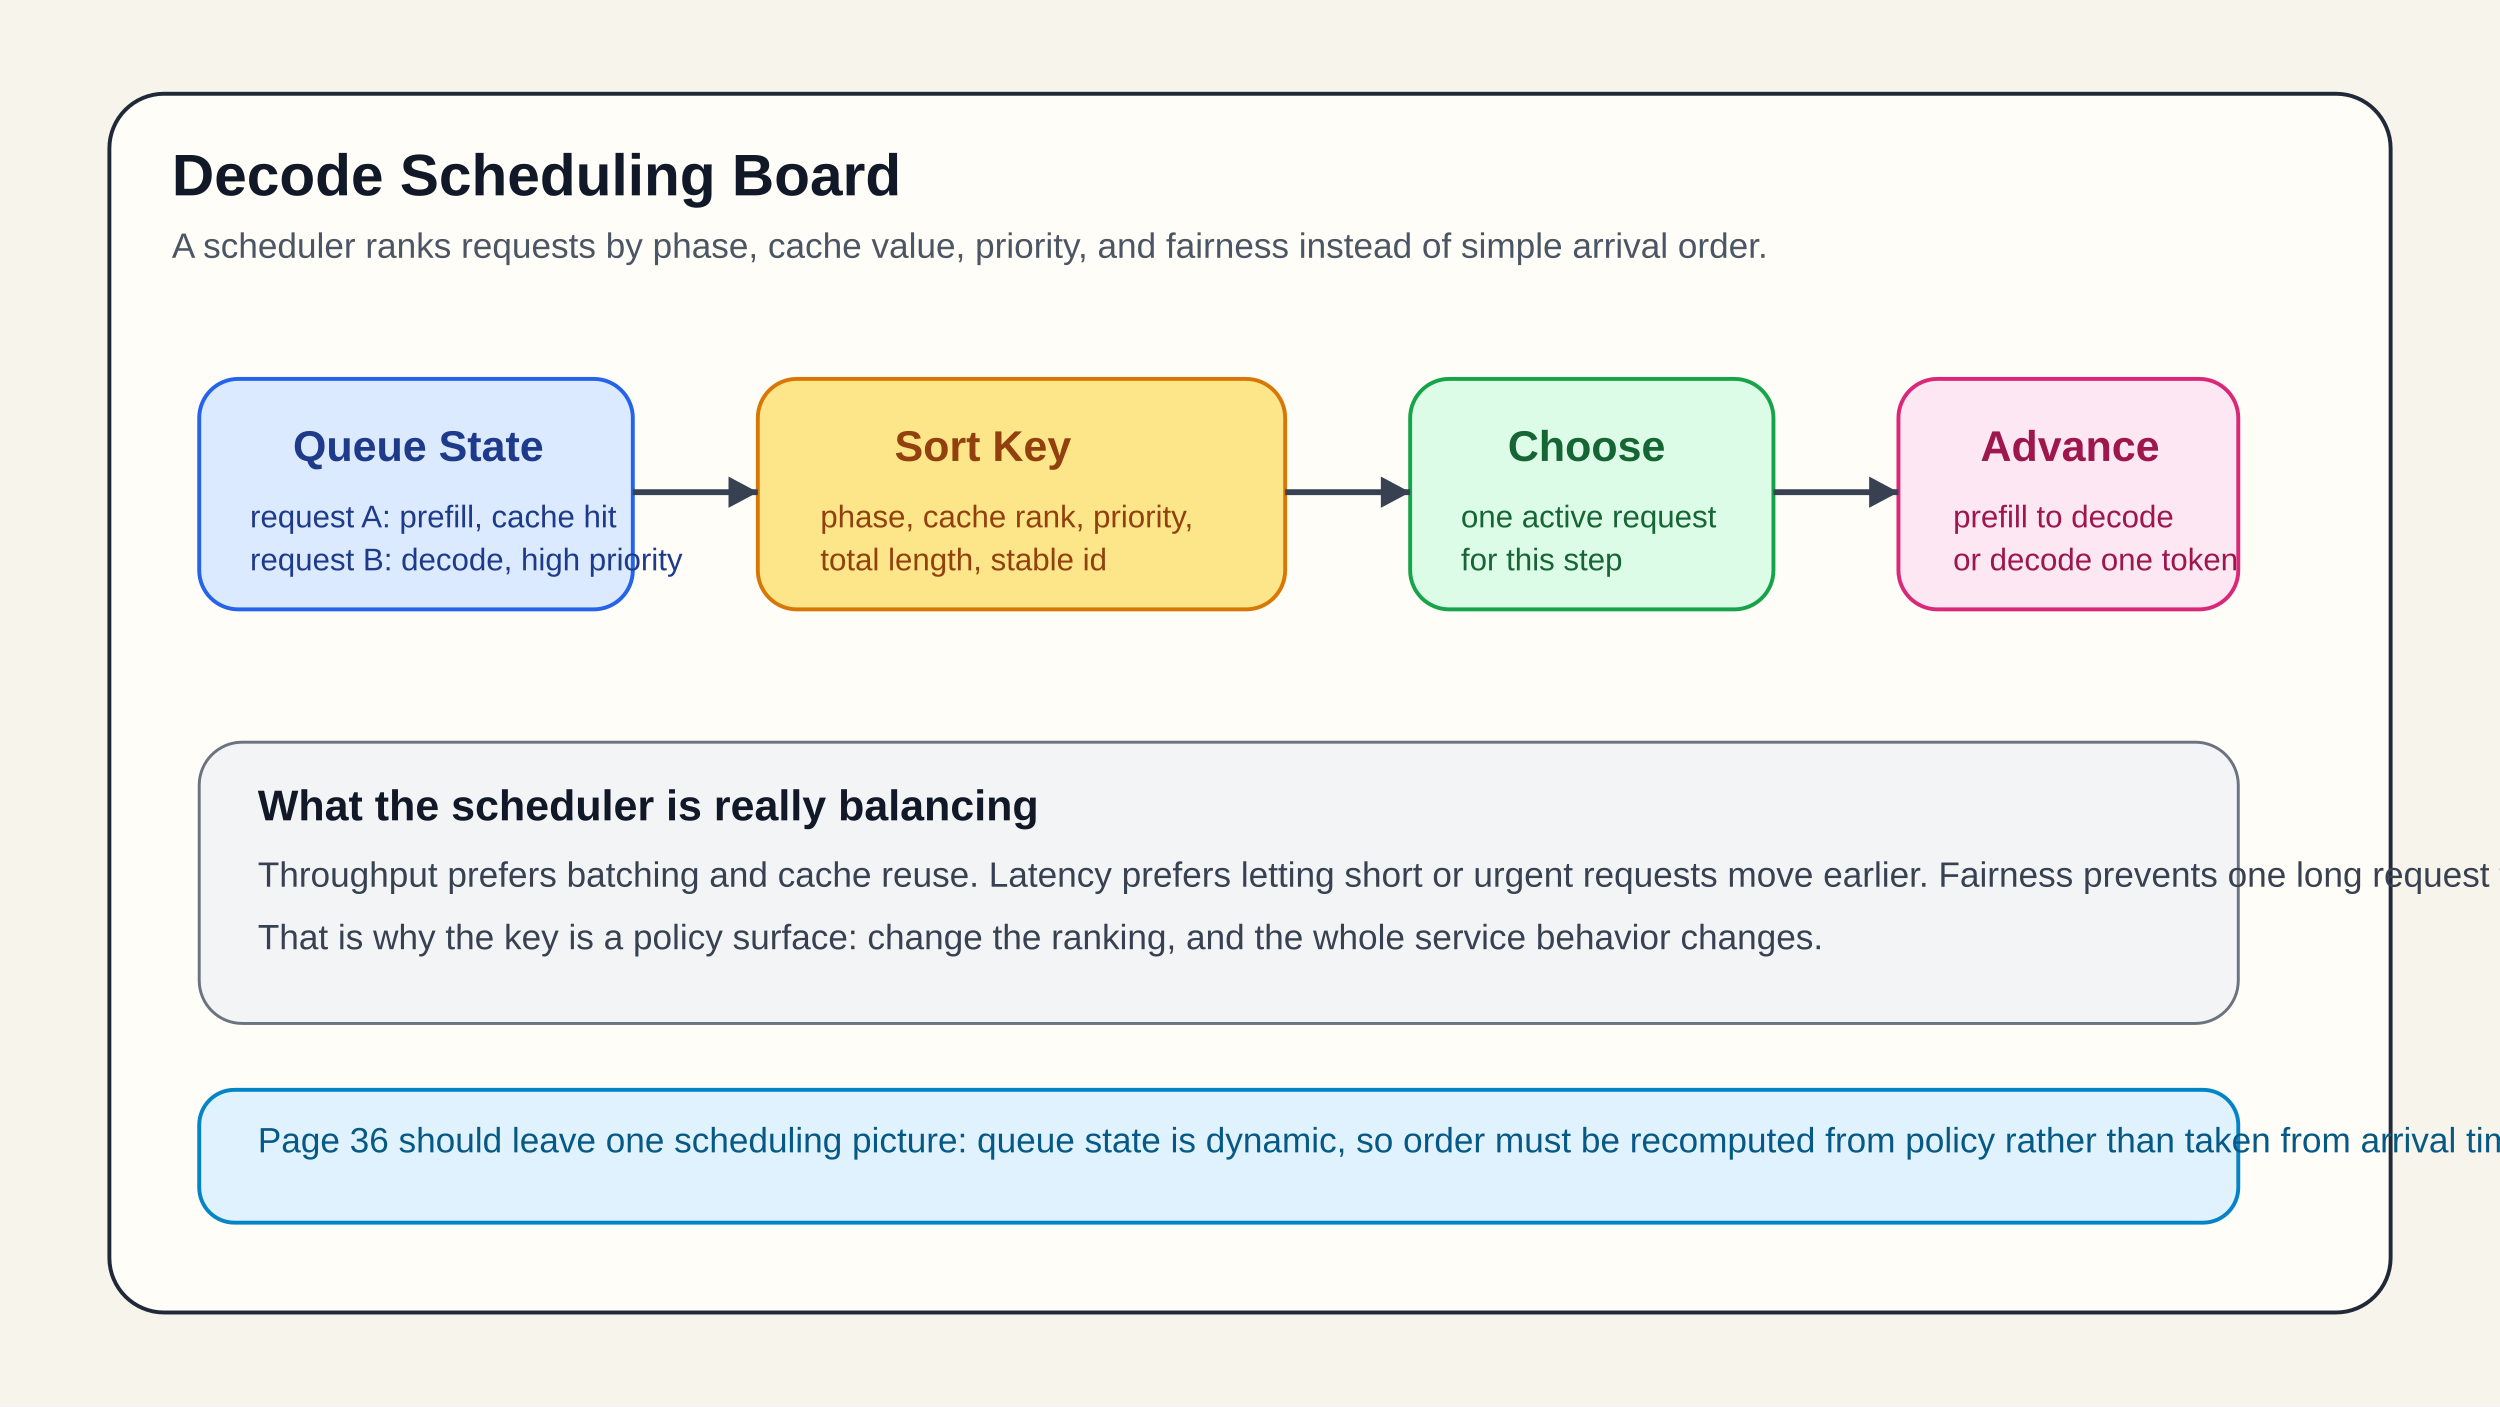
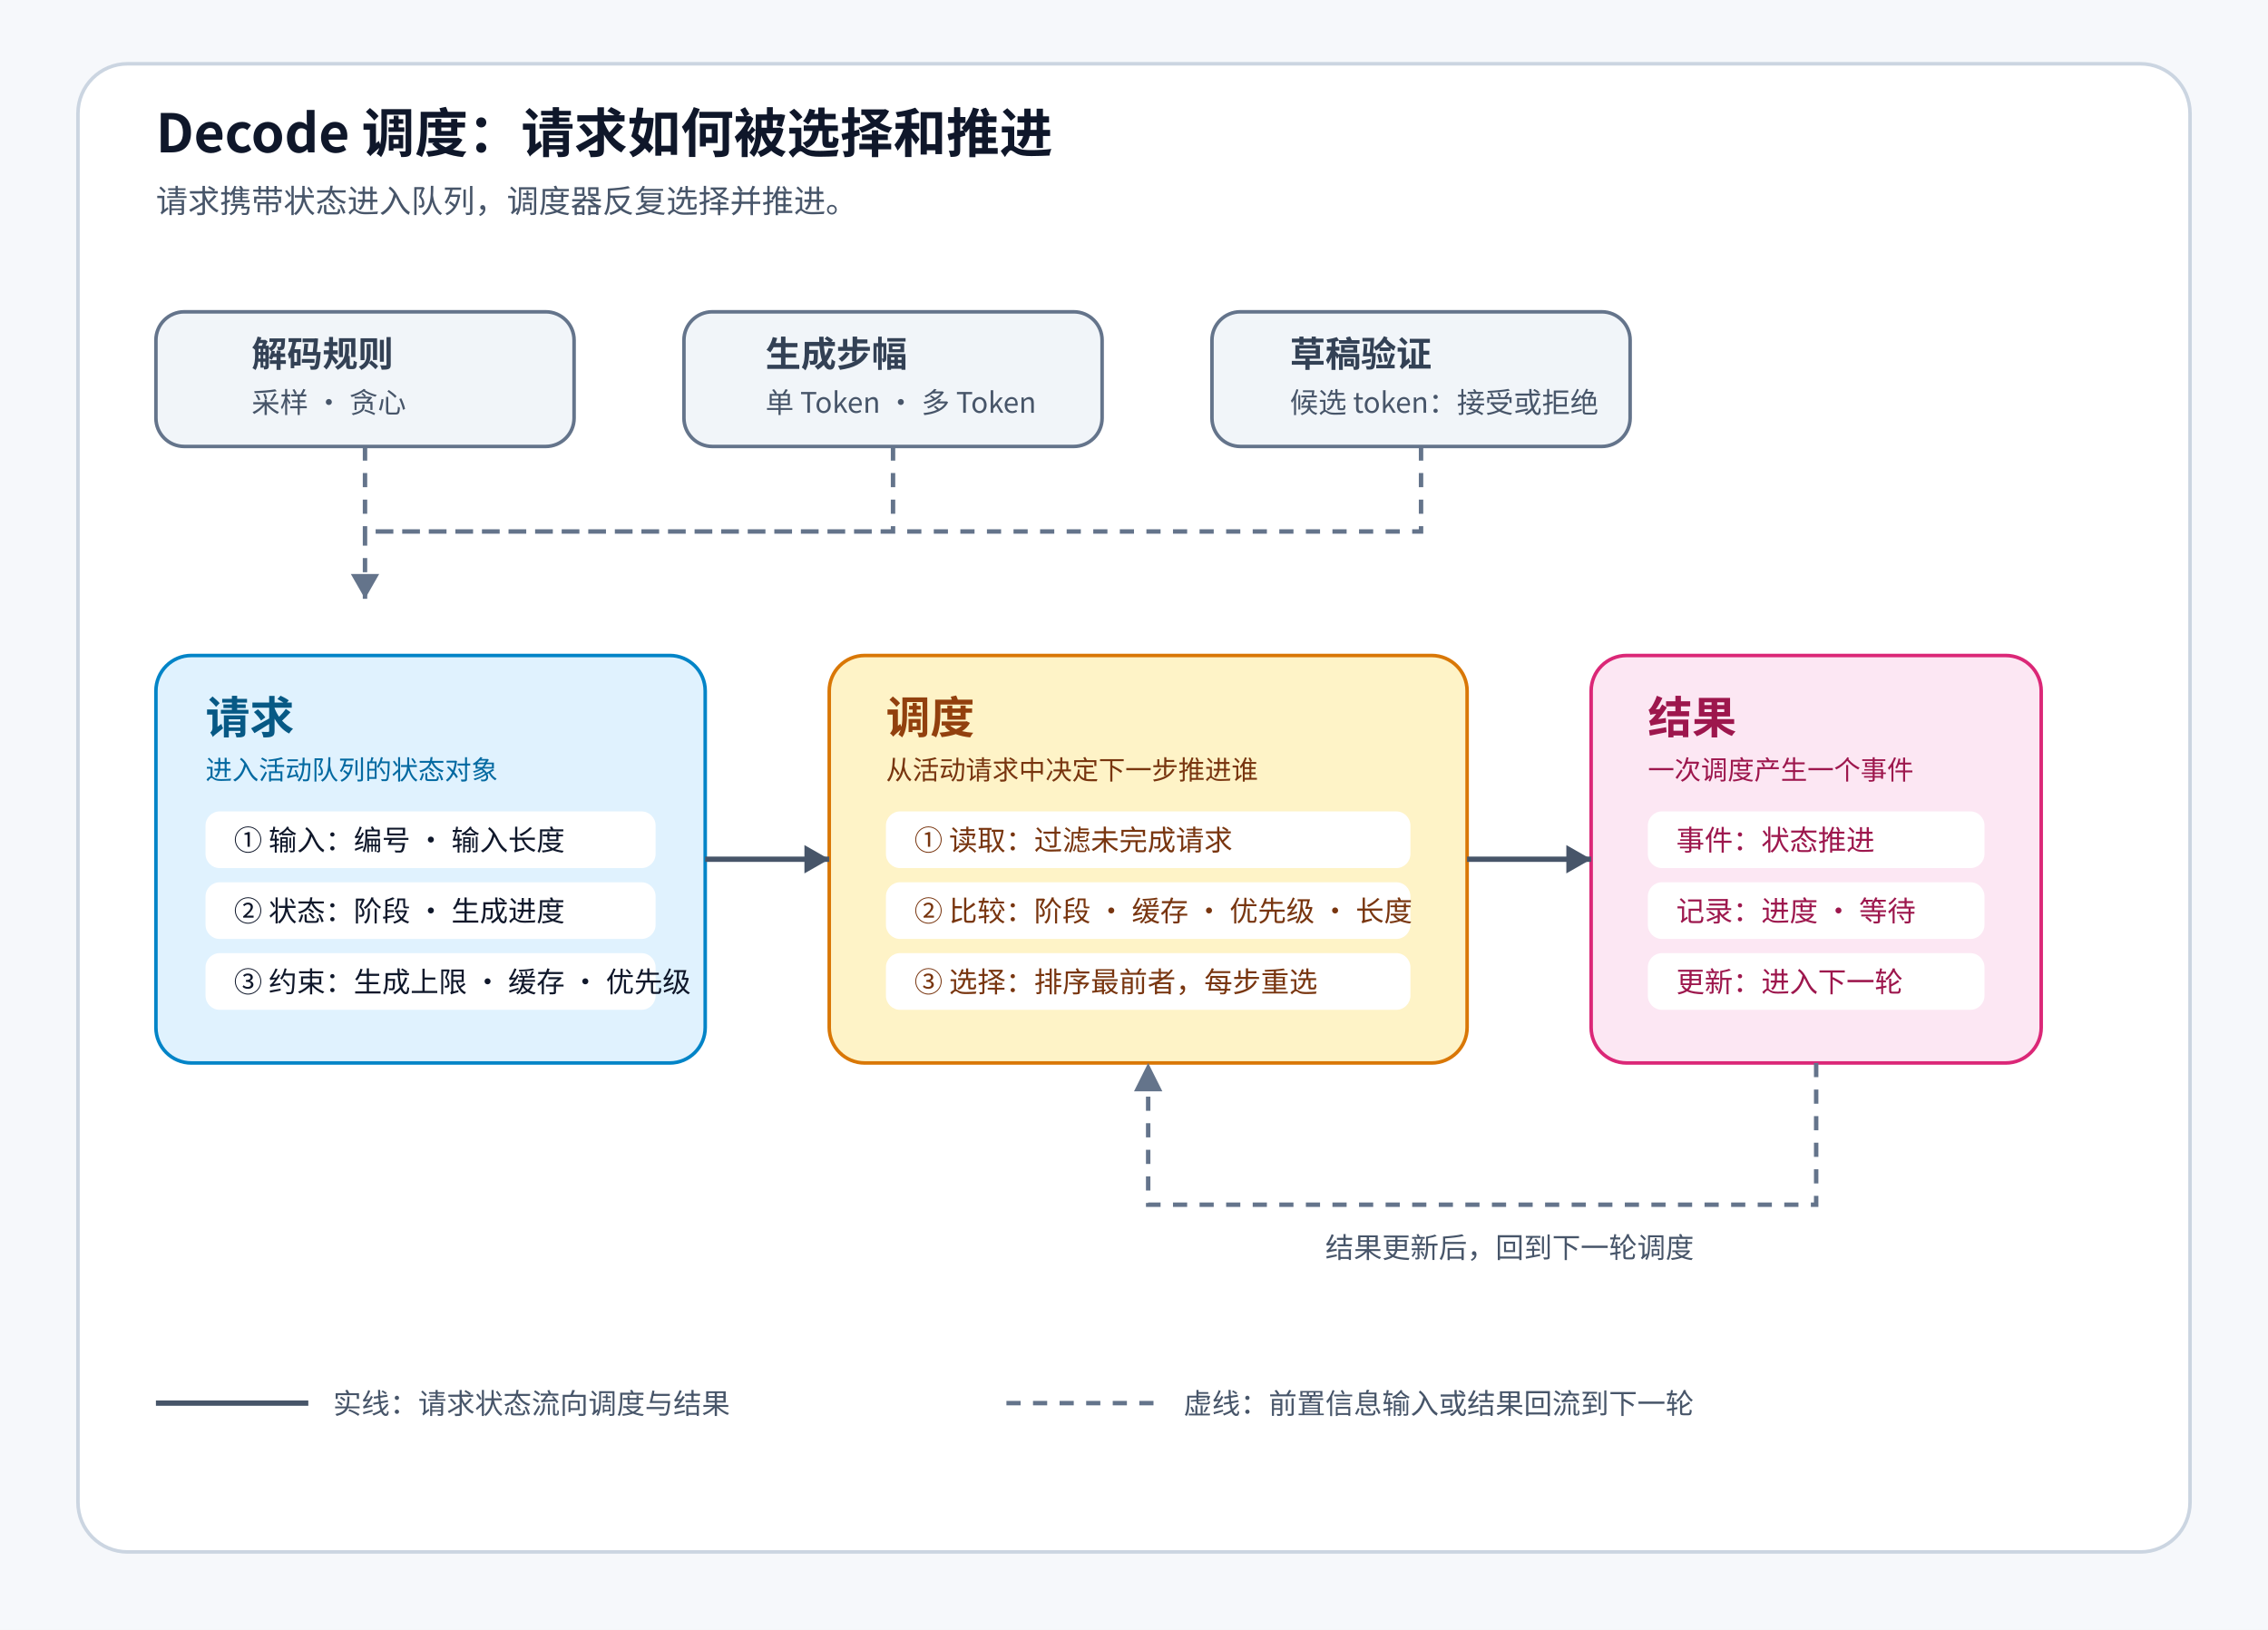
- <svg xmlns="http://www.w3.org/2000/svg" width="1280" height="720" viewBox="0 0 1280 720" fill="none">
-   <rect width="1280" height="720" fill="#F7F4EC" />
-   <rect x="56" y="48" width="1168" height="624" rx="28" fill="#FFFDF7" stroke="#1F2937" stroke-width="2" />
-   <text x="88" y="100" fill="#111827" font-size="30" font-family="Arial, sans-serif" font-weight="700">Decode Scheduling Board</text>
-   <text x="88" y="132" fill="#4B5563" font-size="18" font-family="Arial, sans-serif">A scheduler ranks requests by phase, cache value, priority, and fairness instead of simple arrival order.</text>
-   <rect x="102" y="194" width="222" height="118" rx="20" fill="#DBEAFE" stroke="#2563EB" stroke-width="2" />
-   <text x="150" y="236" fill="#1E3A8A" font-size="22" font-family="Arial, sans-serif" font-weight="700">Queue State</text>
-   <text x="128" y="270" fill="#1E3A8A" font-size="16" font-family="Arial, sans-serif">request A: prefill, cache hit</text>
-   <text x="128" y="292" fill="#1E3A8A" font-size="16" font-family="Arial, sans-serif">request B: decode, high priority</text>
-   <rect x="388" y="194" width="270" height="118" rx="20" fill="#FDE68A" stroke="#D97706" stroke-width="2" />
-   <text x="458" y="236" fill="#92400E" font-size="22" font-family="Arial, sans-serif" font-weight="700">Sort Key</text>
-   <text x="420" y="270" fill="#92400E" font-size="16" font-family="Arial, sans-serif">phase, cache rank, priority,</text>
-   <text x="420" y="292" fill="#92400E" font-size="16" font-family="Arial, sans-serif">total length, stable id</text>
-   <rect x="722" y="194" width="186" height="118" rx="20" fill="#DCFCE7" stroke="#16A34A" stroke-width="2" />
-   <text x="772" y="236" fill="#166534" font-size="22" font-family="Arial, sans-serif" font-weight="700">Choose</text>
-   <text x="748" y="270" fill="#166534" font-size="16" font-family="Arial, sans-serif">one active request</text>
-   <text x="748" y="292" fill="#166534" font-size="16" font-family="Arial, sans-serif">for this step</text>
-   <rect x="972" y="194" width="174" height="118" rx="20" fill="#FCE7F3" stroke="#DB2777" stroke-width="2" />
-   <text x="1014" y="236" fill="#9D174D" font-size="22" font-family="Arial, sans-serif" font-weight="700">Advance</text>
-   <text x="1000" y="270" fill="#9D174D" font-size="16" font-family="Arial, sans-serif">prefill to decode</text>
-   <text x="1000" y="292" fill="#9D174D" font-size="16" font-family="Arial, sans-serif">or decode one token</text>
-   <path d="M324 252H388" stroke="#374151" stroke-width="3" />
-   <path d="M658 252H722" stroke="#374151" stroke-width="3" />
-   <path d="M908 252H972" stroke="#374151" stroke-width="3" />
-   <path d="M373 244L388 252L373 260" fill="#374151" />
-   <path d="M707 244L722 252L707 260" fill="#374151" />
-   <path d="M957 244L972 252L957 260" fill="#374151" />
-   <rect x="102" y="380" width="1044" height="144" rx="22" fill="#F3F4F6" stroke="#6B7280" stroke-width="1.5" />
-   <text x="132" y="420" fill="#111827" font-size="22" font-family="Arial, sans-serif" font-weight="700">What the scheduler is really balancing</text>
-   <text x="132" y="454" fill="#374151" font-size="18" font-family="Arial, sans-serif">Throughput prefers batching and cache reuse. Latency prefers letting short or urgent requests move earlier. Fairness prevents one long request from occupying the front forever.</text>
-   <text x="132" y="486" fill="#374151" font-size="18" font-family="Arial, sans-serif">That is why the key is a policy surface: change the ranking, and the whole service behavior changes.</text>
-   <rect x="102" y="558" width="1044" height="68" rx="18" fill="#E0F2FE" stroke="#0284C7" stroke-width="2" />
-   <text x="132" y="590" fill="#075985" font-size="18" font-family="Arial, sans-serif">Page 36 should leave one scheduling picture: queue state is dynamic, so order must be recomputed from policy rather than taken from arrival time.</text>
+ <svg xmlns="http://www.w3.org/2000/svg" width="1280" height="920" viewBox="0 0 1280 920" fill="none">
+   <rect width="1280" height="920" fill="#F6F8FB" />
+   <rect x="44" y="36" width="1192" height="840" rx="28" fill="#FFFFFF" stroke="#CBD5E1" stroke-width="2" />
+   <text x="88" y="86" fill="#0F172A" font-size="30" font-family="Noto Sans CJK SC, Microsoft YaHei, Arial, sans-serif" font-weight="700">Decode 调度：请求如何被选择和推进</text>
+   <text x="88" y="120" fill="#475569" font-size="18" font-family="Noto Sans CJK SC, Microsoft YaHei, Arial, sans-serif">请求携带状态进入队列，调度器反复选择并推进。</text>
+   <rect x="88" y="176" width="236" height="76" rx="16" fill="#F1F5F9" stroke="#64748B" stroke-width="2" />
+   <text x="142" y="207" fill="#334155" font-size="20" font-family="Noto Sans CJK SC, Microsoft YaHei, Arial, sans-serif" font-weight="700">解码规则</text>
+   <text x="142" y="233" fill="#475569" font-size="16" font-family="Noto Sans CJK SC, Microsoft YaHei, Arial, sans-serif">采样 · 贪心</text>
+   <rect x="386" y="176" width="236" height="76" rx="16" fill="#F1F5F9" stroke="#64748B" stroke-width="2" />
+   <text x="432" y="207" fill="#334155" font-size="20" font-family="Noto Sans CJK SC, Microsoft YaHei, Arial, sans-serif" font-weight="700">生成步幅</text>
+   <text x="432" y="233" fill="#475569" font-size="16" font-family="Noto Sans CJK SC, Microsoft YaHei, Arial, sans-serif">单 Token · 多 Token</text>
+   <rect x="684" y="176" width="236" height="76" rx="16" fill="#F1F5F9" stroke="#64748B" stroke-width="2" />
+   <text x="728" y="207" fill="#334155" font-size="20" font-family="Noto Sans CJK SC, Microsoft YaHei, Arial, sans-serif" font-weight="700">草稿验证</text>
+   <text x="728" y="233" fill="#475569" font-size="16" font-family="Noto Sans CJK SC, Microsoft YaHei, Arial, sans-serif">候选 token：接受或拒绝</text>
+   <path d="M206 252V300M504 252V300H206M802 252V300H206M206 300V338" stroke="#64748B" stroke-width="2.5" stroke-dasharray="8 7" />
+   <path d="M198 324L206 338L214 324" fill="#64748B" />
+   <rect x="88" y="370" width="310" height="230" rx="20" fill="#E0F2FE" stroke="#0284C7" stroke-width="2" />
+   <text x="116" y="414" fill="#075985" font-size="25" font-family="Noto Sans CJK SC, Microsoft YaHei, Arial, sans-serif" font-weight="700">请求</text>
+   <text x="116" y="440" fill="#0369A1" font-size="15" font-family="Noto Sans CJK SC, Microsoft YaHei, Arial, sans-serif">进入活动队列的状态对象</text>
+   <rect x="116" y="458" width="254" height="32" rx="8" fill="#FFFFFF" />
+   <text x="132" y="480" fill="#0F172A" font-size="16" font-family="Noto Sans CJK SC, Microsoft YaHei, Arial, sans-serif">① 输入：编号 · 输入长度</text>
+   <rect x="116" y="498" width="254" height="32" rx="8" fill="#FFFFFF" />
+   <text x="132" y="520" fill="#0F172A" font-size="16" font-family="Noto Sans CJK SC, Microsoft YaHei, Arial, sans-serif">② 状态：阶段 · 生成进度</text>
+   <rect x="116" y="538" width="254" height="32" rx="8" fill="#FFFFFF" />
+   <text x="132" y="560" fill="#0F172A" font-size="16" font-family="Noto Sans CJK SC, Microsoft YaHei, Arial, sans-serif">③ 约束：生成上限 · 缓存 · 优先级</text>
+   <rect x="468" y="370" width="360" height="230" rx="20" fill="#FEF3C7" stroke="#D97706" stroke-width="2" />
+   <text x="500" y="414" fill="#92400E" font-size="25" font-family="Noto Sans CJK SC, Microsoft YaHei, Arial, sans-serif" font-weight="700">调度</text>
+   <text x="500" y="440" fill="#78350F" font-size="15" font-family="Noto Sans CJK SC, Microsoft YaHei, Arial, sans-serif">从活动请求中决定下一步推进谁</text>
+   <rect x="500" y="458" width="296" height="32" rx="8" fill="#FFFFFF" />
+   <text x="516" y="480" fill="#78350F" font-size="16" font-family="Noto Sans CJK SC, Microsoft YaHei, Arial, sans-serif">① 读取：过滤未完成请求</text>
+   <rect x="500" y="498" width="296" height="32" rx="8" fill="#FFFFFF" />
+   <text x="516" y="520" fill="#78350F" font-size="16" font-family="Noto Sans CJK SC, Microsoft YaHei, Arial, sans-serif">② 比较：阶段 · 缓存 · 优先级 · 长度</text>
+   <rect x="500" y="538" width="296" height="32" rx="8" fill="#FFFFFF" />
+   <text x="516" y="560" fill="#78350F" font-size="16" font-family="Noto Sans CJK SC, Microsoft YaHei, Arial, sans-serif">③ 选择：排序最前者，每步重选</text>
+   <rect x="898" y="370" width="254" height="230" rx="20" fill="#FCE7F3" stroke="#DB2777" stroke-width="2" />
+   <text x="930" y="414" fill="#9D174D" font-size="25" font-family="Noto Sans CJK SC, Microsoft YaHei, Arial, sans-serif" font-weight="700">结果</text>
+   <text x="930" y="440" fill="#9D174D" font-size="15" font-family="Noto Sans CJK SC, Microsoft YaHei, Arial, sans-serif">一次调度产生一个事件</text>
+   <rect x="930" y="458" width="190" height="32" rx="8" fill="#FFFFFF" />
+   <text x="946" y="480" fill="#9D174D" font-size="16" font-family="Noto Sans CJK SC, Microsoft YaHei, Arial, sans-serif">事件：状态推进</text>
+   <rect x="930" y="498" width="190" height="32" rx="8" fill="#FFFFFF" />
+   <text x="946" y="520" fill="#9D174D" font-size="16" font-family="Noto Sans CJK SC, Microsoft YaHei, Arial, sans-serif">记录：进度 · 等待</text>
+   <rect x="930" y="538" width="190" height="32" rx="8" fill="#FFFFFF" />
+   <text x="946" y="560" fill="#9D174D" font-size="16" font-family="Noto Sans CJK SC, Microsoft YaHei, Arial, sans-serif">更新：进入下一轮</text>
+   <path d="M398 485H468" stroke="#475569" stroke-width="3" />
+   <path d="M454 477L468 485L454 493" fill="#475569" />
+   <path d="M828 485H898" stroke="#475569" stroke-width="3" />
+   <path d="M884 477L898 485L884 493" fill="#475569" />
+   <path d="M1025 600V680H648V600" stroke="#64748B" stroke-width="2.5" stroke-dasharray="8 7" />
+   <path d="M640 616L648 600L656 616" fill="#64748B" />
+   <text x="748" y="710" fill="#475569" font-size="16" font-family="Noto Sans CJK SC, Microsoft YaHei, Arial, sans-serif">结果更新后，回到下一轮调度</text>
+   <line x1="88" y1="792" x2="174" y2="792" stroke="#475569" stroke-width="3" />
+   <text x="188" y="798" fill="#475569" font-size="16" font-family="Noto Sans CJK SC, Microsoft YaHei, Arial, sans-serif">实线：请求状态流向调度与结果</text>
+   <line x1="568" y1="792" x2="654" y2="792" stroke="#64748B" stroke-width="2.5" stroke-dasharray="8 7" />
+   <text x="668" y="798" fill="#475569" font-size="16" font-family="Noto Sans CJK SC, Microsoft YaHei, Arial, sans-serif">虚线：前置信息输入或结果回流到下一轮</text>
</svg>
